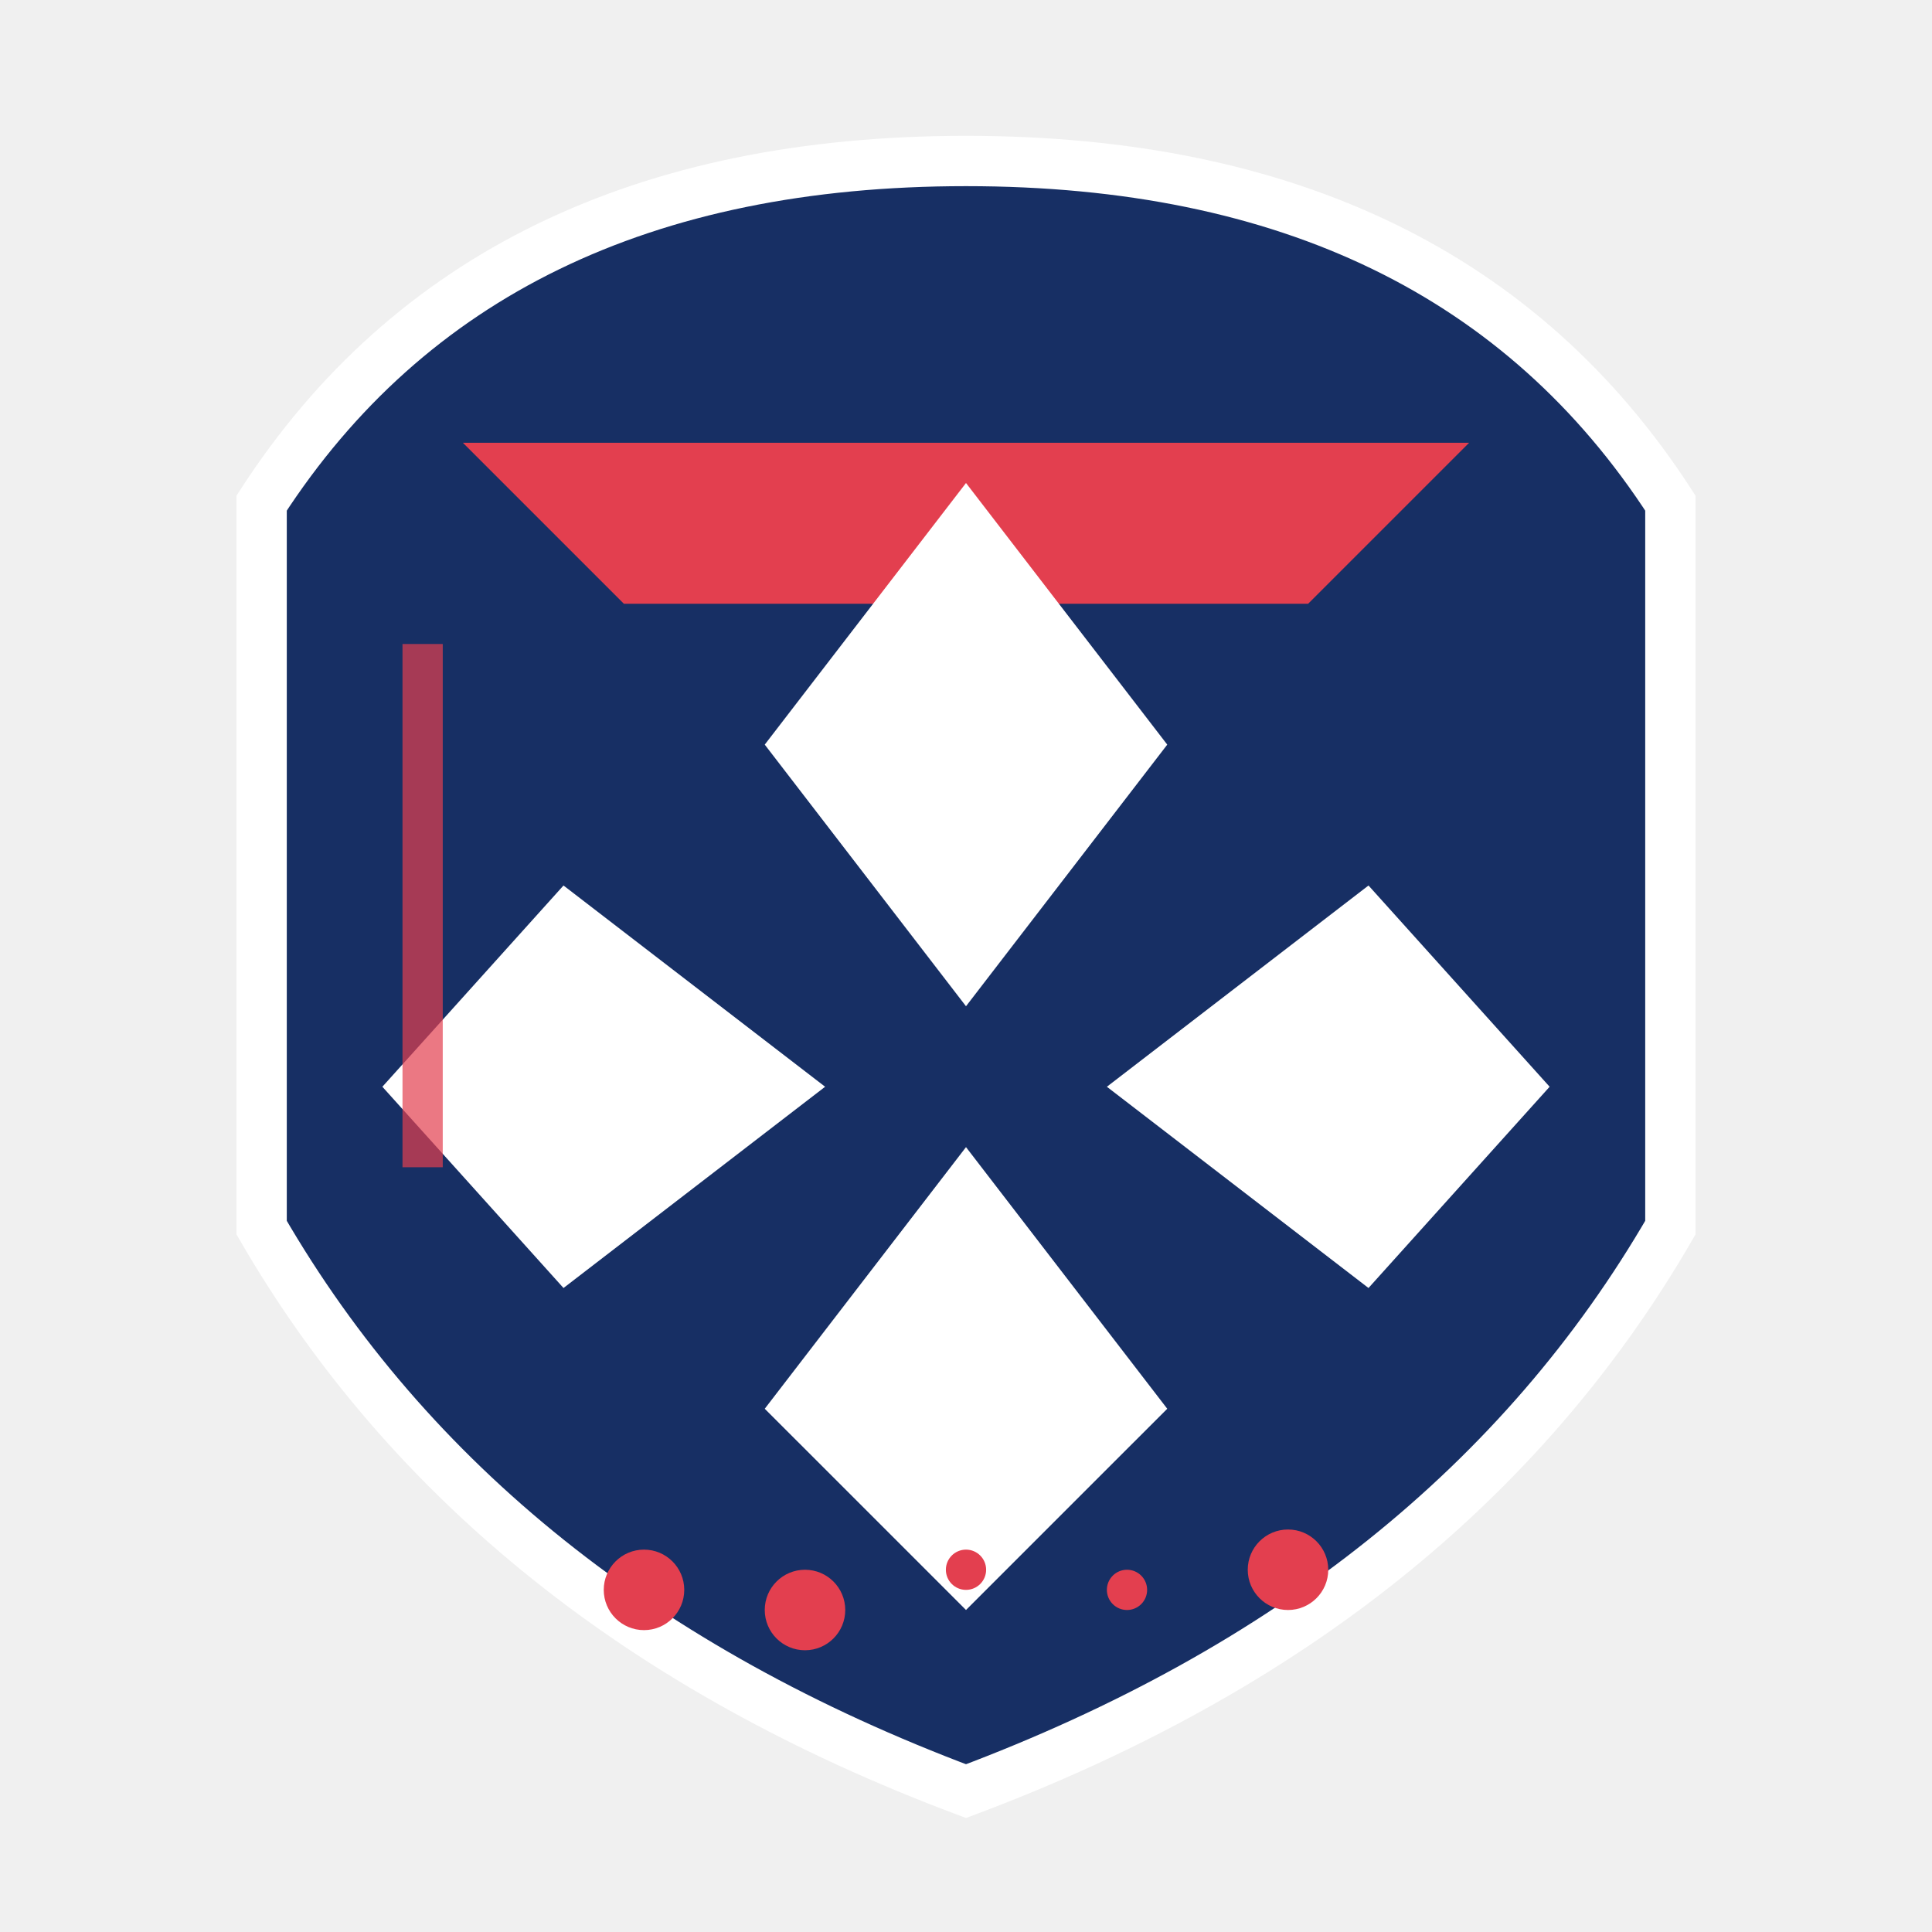
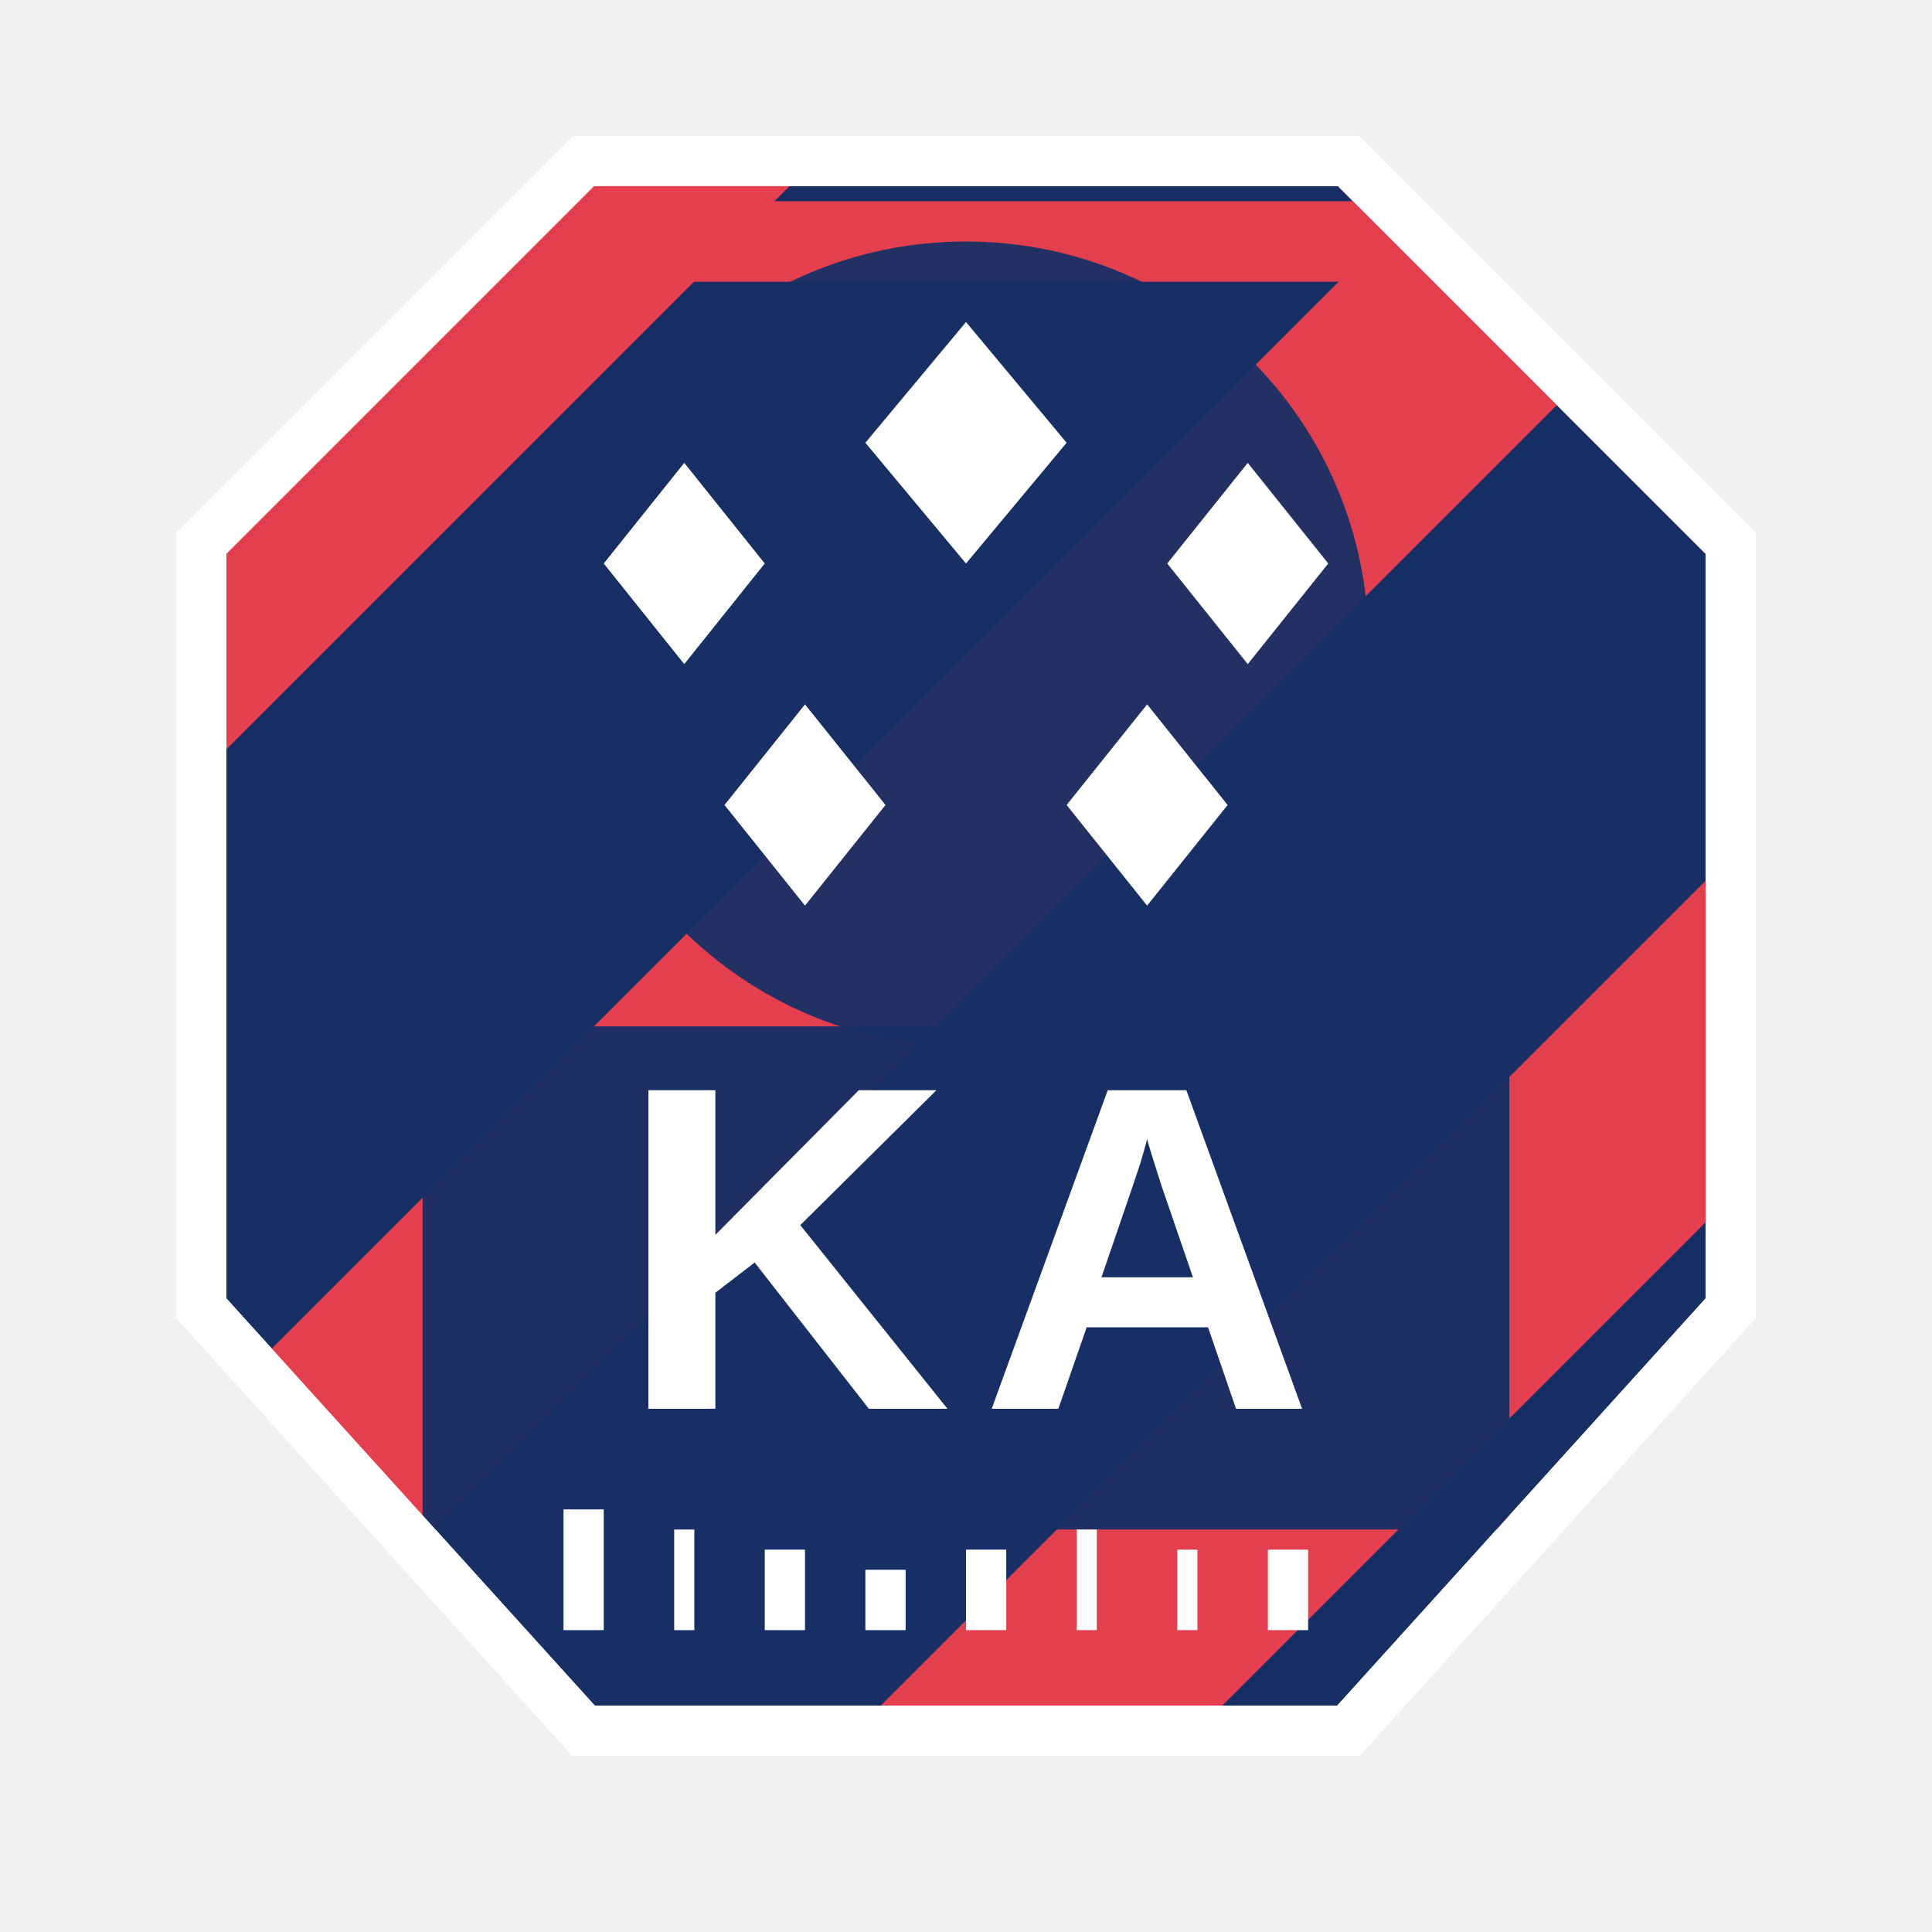
<svg xmlns="http://www.w3.org/2000/svg" viewBox="0 0 96 96" width="96" height="96" role="img">
-   <path d="M48 8Q72 8 83 25V61Q72 80 48 89 24 80 13 61V25Q24 8 48 8Z" fill="#172f64" stroke="#ffffff" stroke-width="2.5" />
-   <path d="M23 22h50l-8 8H31Z" fill="#e33f4f" />
-   <g fill="#ffffff" transform="rotate(0 48 48)">
-     <path d="m48 24 10 13-10 13-10-13Zm-20 20 13 10-13 10-9-10Zm40 0 9 10-9 10-13-10ZM48 57l10 13-10 10-10-10Z" />
+   <defs>
+     <clipPath id="crest">
+       <path d="M29 8H67L86 27V65L67 86H29L10 65V27Z" />
+     </clipPath>
+   </defs>
+   <path d="M29 8H67L86 27V65L67 86H29L10 65V27Z" fill="#172f64" stroke="#ffffff" stroke-width="2.5" />
+   <g clip-path="url(#crest)">
+     <path d="m-8 48 64-64M8 81 88 1M32 105l80-80" stroke="#e33f4f" stroke-width="12" />
+     <path d="M22 12H74" stroke="#e33f4f" stroke-width="4" />
+     <circle cx="48" cy="32" r="20" fill="#172f64" opacity=".94" />
+     <g style="color:#ffffff" fill="#ffffff" stroke-linejoin="round">
+       <path d="m34 23 4 5-4 5-4-5Zm14-7 5 6-5 6-5-6Zm14 7 4 5-4 5-4-5ZM40 35l4 5-4 5-4-5Zm17 0 4 5-4 5-4-5Z" />
+     </g>
+     <path d="M21 51H75V76H21Z" fill="#172f64" opacity=".96" />
+     <text x="48" y="70" fill="#ffffff" text-anchor="middle" font-family="Arial,Helvetica,sans-serif" font-size="23" font-weight="900" letter-spacing="1.4">KA</text>
+     <g>
+       <path d="M29 81v-6" stroke="#ffffff" stroke-width="2" />
+       <path d="M34 81v-5" stroke="#ffffff" stroke-width="1" />
+       <path d="M39 81v-4" stroke="#ffffff" stroke-width="2" />
+       <path d="M44 81v-3" stroke="#ffffff" stroke-width="2" />
+       <path d="M49 81v-4" stroke="#ffffff" stroke-width="2" />
+       <path d="M54 81v-5" stroke="#ffffff" stroke-width="1" />
+       <path d="M59 81v-4" stroke="#ffffff" stroke-width="1" />
+       <path d="M64 81v-4" stroke="#ffffff" stroke-width="2" />
+     </g>
  </g>
-   <g fill="#e33f4f">
-     <circle cx="32" cy="79" r="2" />
-     <circle cx="40" cy="80" r="2" />
-     <circle cx="48" cy="78" r="1" />
-     <circle cx="56" cy="79" r="1" />
-     <circle cx="64" cy="78" r="2" />
-   </g>
-   <path d="M21 32v26" stroke="#e33f4f" stroke-width="2" opacity=".7" />
+   <path d="M29 8H67L86 27V65L67 86H29L10 65V27Z" fill="none" stroke="#ffffff" stroke-width="2.5" />
</svg>
